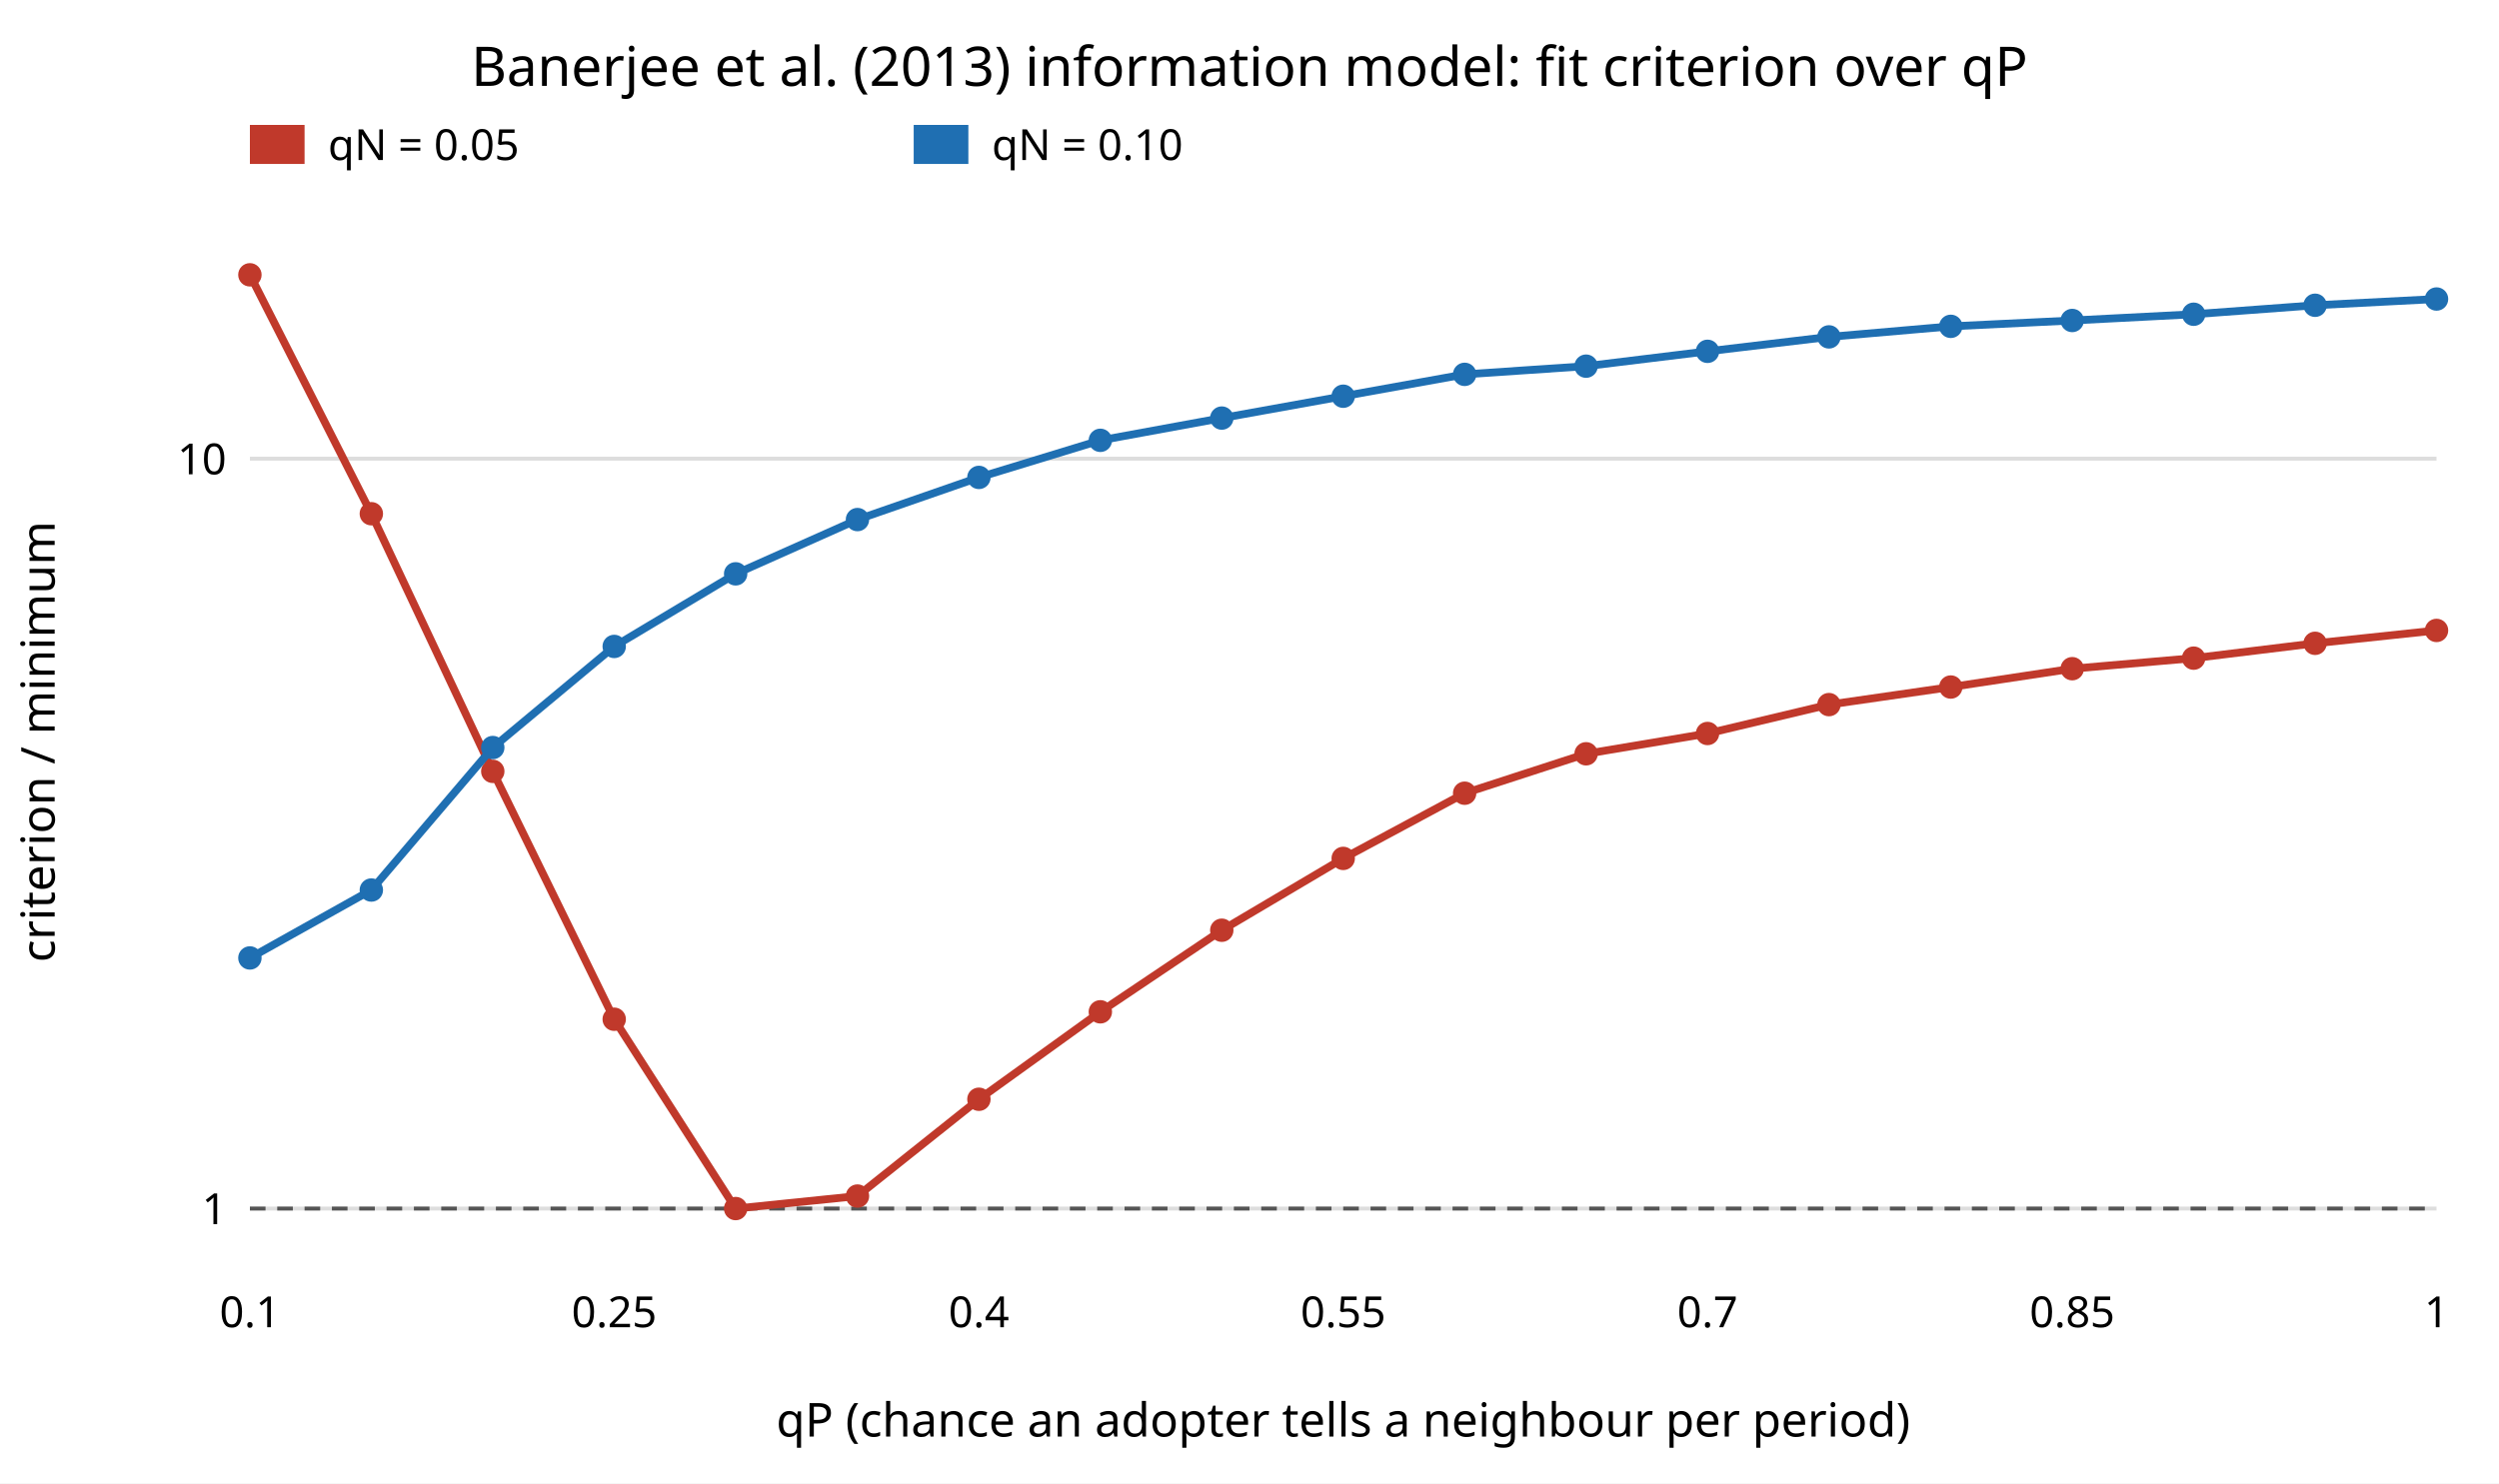
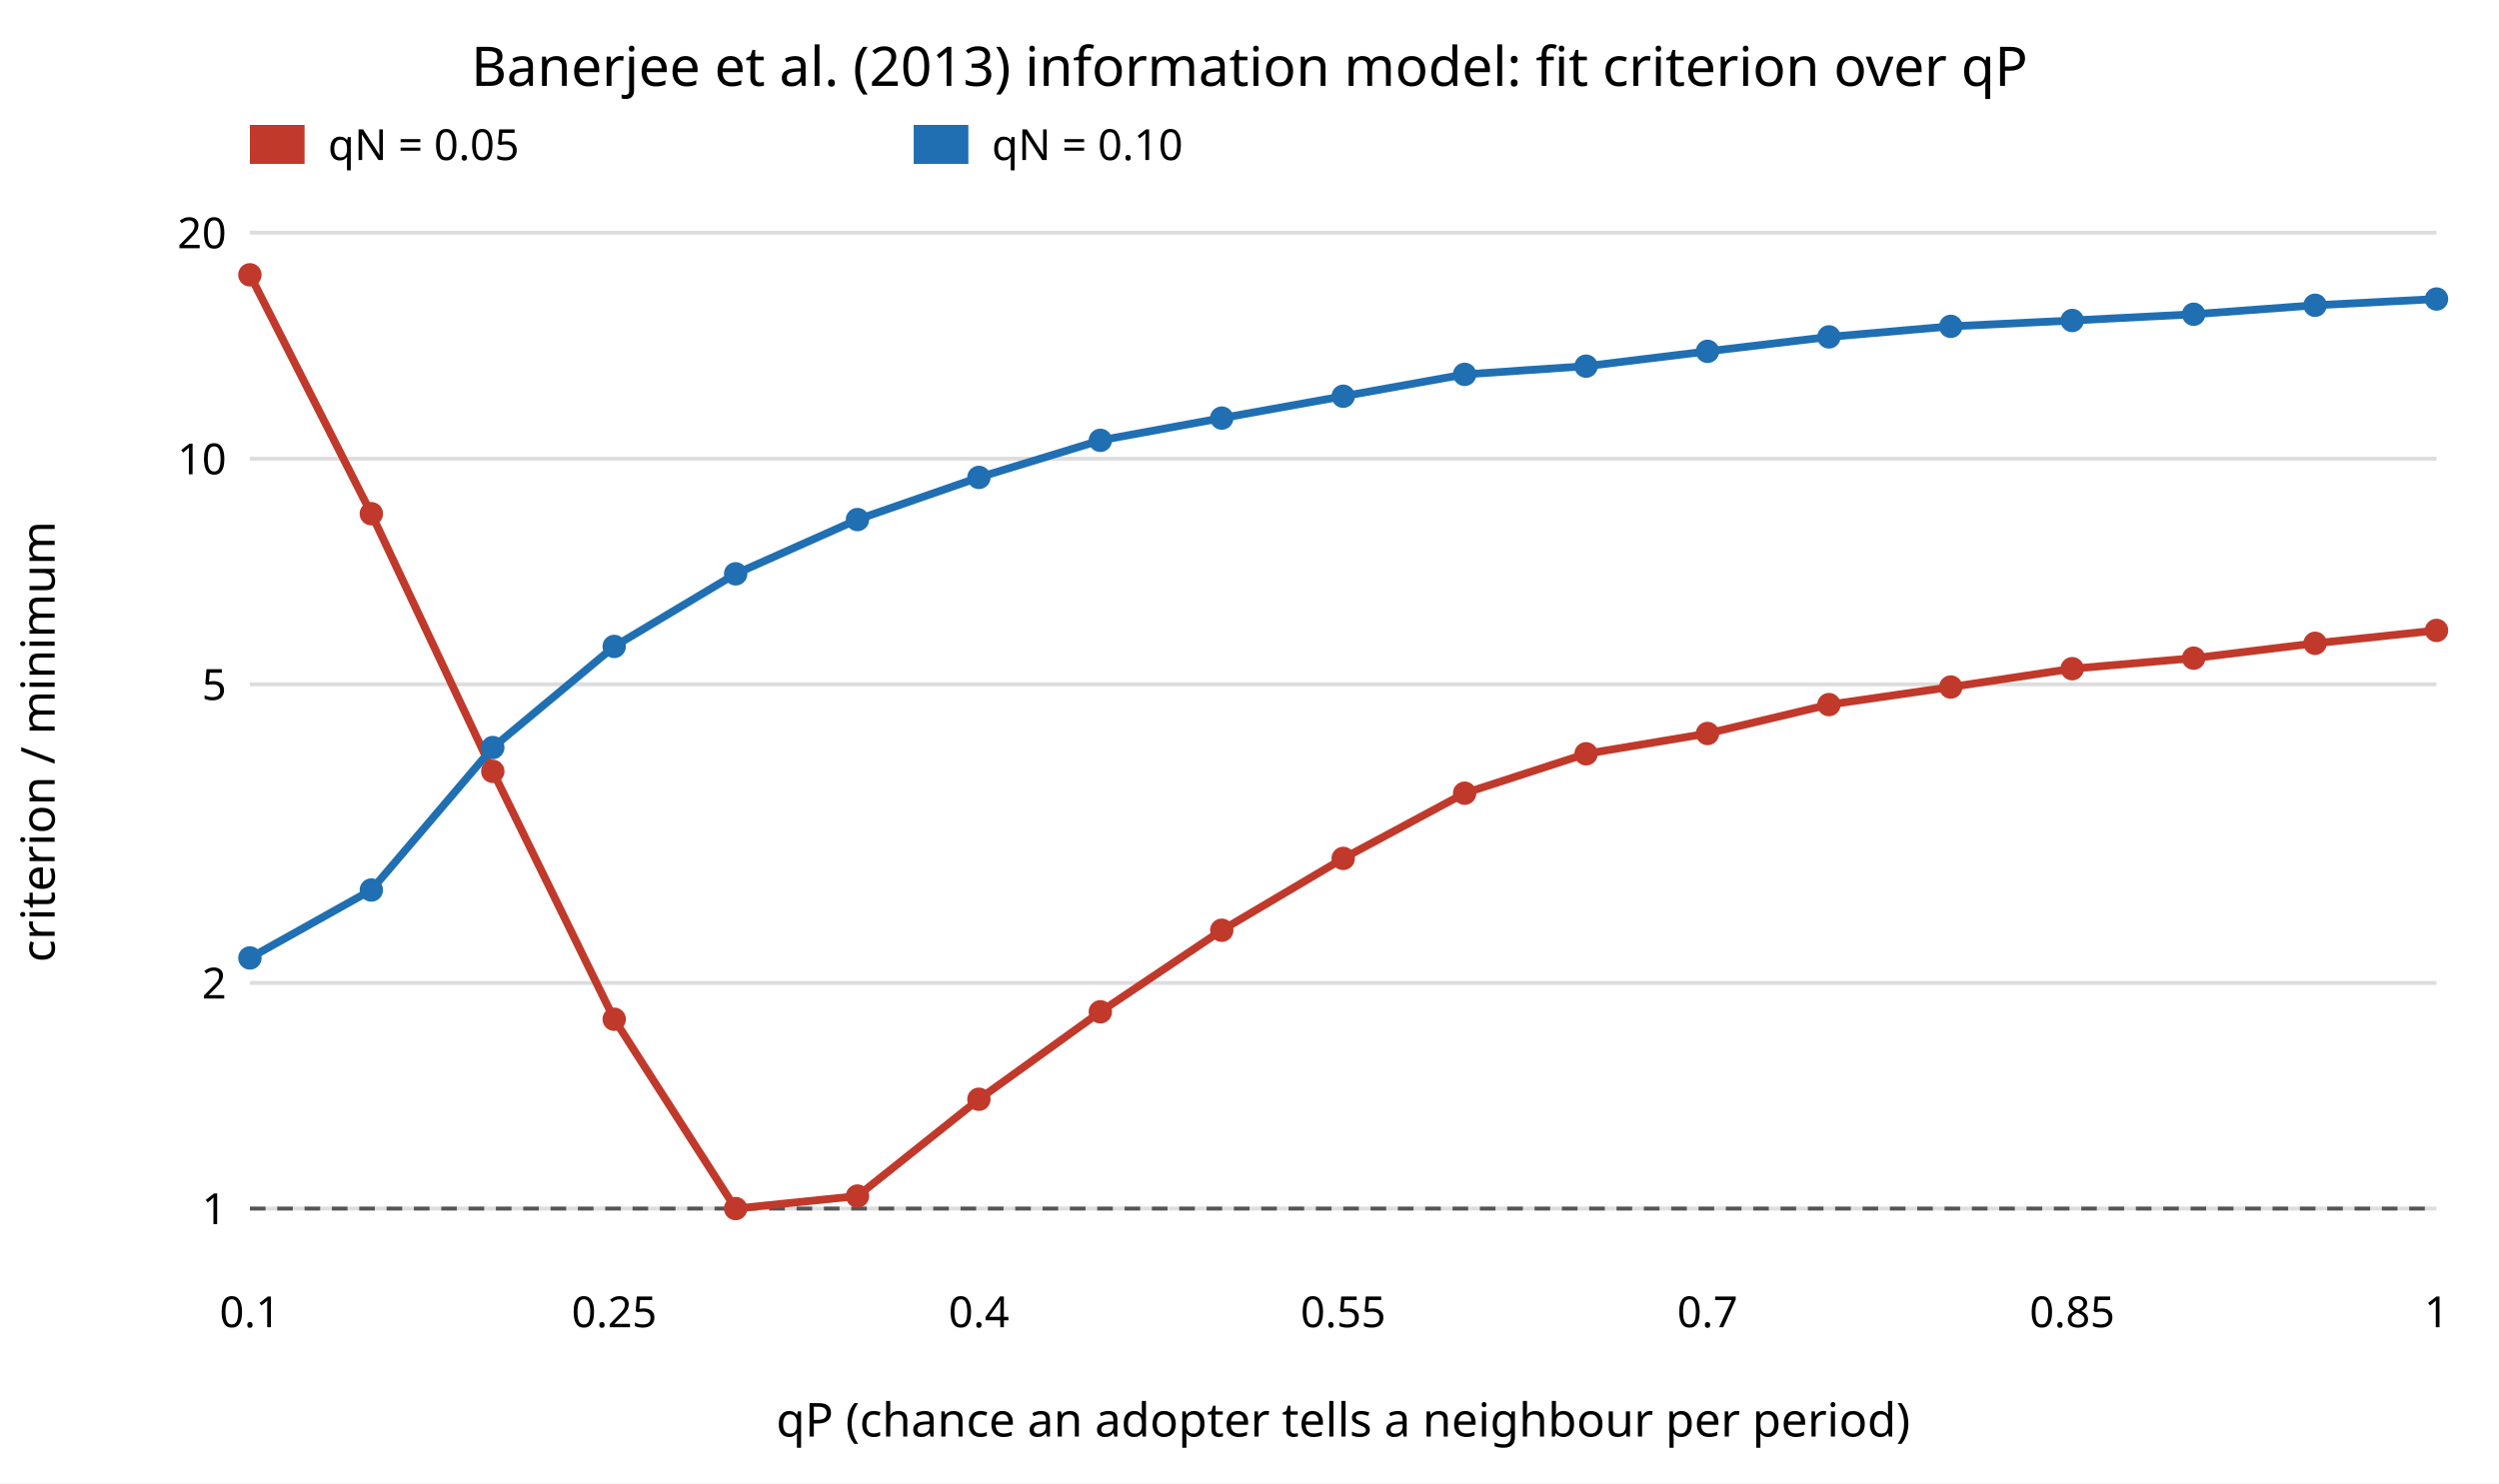
<svg xmlns="http://www.w3.org/2000/svg" viewBox="0 0 640 380" role="img" aria-label="Line plot of the moment criterion relative to its minimum against qP; at qN = 0.05 it bottoms out at qP 0.30 to 0.35 and is flat-ish from 0.25 to 0.45; at qN = 0.10, the published estimate, it is 2 to 16 times the minimum everywhere">
  <rect width="640" height="380" fill="#fff" />
  <text x="320.0" y="22" text-anchor="middle" font-family="sans-serif" font-size="14">Banerjee et al. (2013) information model: fit criterion over qP</text>
  <line x1="64" x2="624" y1="309.6" y2="309.6" stroke="#ddd" />
  <text x="58" y="313.6" text-anchor="end" font-family="sans-serif" font-size="11">1</text>
+   <line x1="64" x2="624" y1="251.8" y2="251.8" stroke="#ddd" />
+   <text x="58" y="255.8" text-anchor="end" font-family="sans-serif" font-size="11">2</text>
+   <line x1="64" x2="624" y1="175.3" y2="175.3" stroke="#ddd" />
+   <text x="58" y="179.3" text-anchor="end" font-family="sans-serif" font-size="11">5</text>
  <line x1="64" x2="624" y1="117.5" y2="117.5" stroke="#ddd" />
  <text x="58" y="121.5" text-anchor="end" font-family="sans-serif" font-size="11">10</text>
+   <line x1="64" x2="624" y1="59.6" y2="59.6" stroke="#ddd" />
+   <text x="58" y="63.6" text-anchor="end" font-family="sans-serif" font-size="11">20</text>
  <text x="64.0" y="340" text-anchor="middle" font-family="sans-serif" font-size="11">0.1</text>
  <text x="157.3" y="340" text-anchor="middle" font-family="sans-serif" font-size="11">0.25</text>
  <text x="250.7" y="340" text-anchor="middle" font-family="sans-serif" font-size="11">0.4</text>
  <text x="344.0" y="340" text-anchor="middle" font-family="sans-serif" font-size="11">0.55</text>
  <text x="437.3" y="340" text-anchor="middle" font-family="sans-serif" font-size="11">0.7</text>
  <text x="530.7" y="340" text-anchor="middle" font-family="sans-serif" font-size="11">0.85</text>
  <text x="624.0" y="340" text-anchor="middle" font-family="sans-serif" font-size="11">1</text>
  <text x="344.0" y="368" text-anchor="middle" font-family="sans-serif" font-size="12">qP (chance an adopter tells a neighbour per period)</text>
  <text x="14" y="190.0" text-anchor="middle" font-family="sans-serif" font-size="12" transform="rotate(-90 14 190.0)">criterion / minimum</text>
  <line x1="64" x2="624" y1="309.6" y2="309.6" stroke="#555" stroke-dasharray="4 3" />
  <polyline points="64.0,70.4 95.1,131.6 126.2,197.6 157.3,261.1 188.4,309.6 219.6,306.4 250.7,281.6 281.8,259.2 312.9,238.3 344.0,219.9 375.1,203.2 406.2,193.1 437.3,187.9 468.4,180.5 499.6,176.0 530.7,171.3 561.8,168.6 592.9,164.8 624.0,161.5" fill="none" stroke="#c0392b" stroke-width="2" />
  <circle cx="64.0" cy="70.4" r="3" fill="#c0392b" />
  <circle cx="95.1" cy="131.6" r="3" fill="#c0392b" />
  <circle cx="126.2" cy="197.6" r="3" fill="#c0392b" />
  <circle cx="157.3" cy="261.1" r="3" fill="#c0392b" />
  <circle cx="188.4" cy="309.6" r="3" fill="#c0392b" />
  <circle cx="219.6" cy="306.4" r="3" fill="#c0392b" />
  <circle cx="250.7" cy="281.6" r="3" fill="#c0392b" />
  <circle cx="281.8" cy="259.2" r="3" fill="#c0392b" />
  <circle cx="312.9" cy="238.3" r="3" fill="#c0392b" />
  <circle cx="344.0" cy="219.9" r="3" fill="#c0392b" />
  <circle cx="375.1" cy="203.2" r="3" fill="#c0392b" />
  <circle cx="406.2" cy="193.1" r="3" fill="#c0392b" />
  <circle cx="437.3" cy="187.9" r="3" fill="#c0392b" />
  <circle cx="468.4" cy="180.5" r="3" fill="#c0392b" />
  <circle cx="499.6" cy="176.0" r="3" fill="#c0392b" />
  <circle cx="530.7" cy="171.3" r="3" fill="#c0392b" />
  <circle cx="561.8" cy="168.6" r="3" fill="#c0392b" />
  <circle cx="592.9" cy="164.8" r="3" fill="#c0392b" />
  <circle cx="624.0" cy="161.5" r="3" fill="#c0392b" />
  <rect x="64" y="32" width="14" height="10" fill="#c0392b" />
  <text x="84" y="41" font-family="sans-serif" font-size="11">qN = 0.05</text>
  <polyline points="64.0,245.4 95.1,228.0 126.2,191.5 157.3,165.6 188.4,147.0 219.6,133.1 250.7,122.3 281.8,112.8 312.9,107.1 344.0,101.5 375.1,95.9 406.2,93.8 437.3,90.0 468.4,86.3 499.6,83.6 530.7,82.1 561.8,80.5 592.9,78.2 624.0,76.6" fill="none" stroke="#1f6fb2" stroke-width="2" />
  <circle cx="64.0" cy="245.4" r="3" fill="#1f6fb2" />
  <circle cx="95.1" cy="228.0" r="3" fill="#1f6fb2" />
  <circle cx="126.2" cy="191.5" r="3" fill="#1f6fb2" />
  <circle cx="157.3" cy="165.6" r="3" fill="#1f6fb2" />
  <circle cx="188.4" cy="147.0" r="3" fill="#1f6fb2" />
  <circle cx="219.6" cy="133.1" r="3" fill="#1f6fb2" />
  <circle cx="250.7" cy="122.3" r="3" fill="#1f6fb2" />
  <circle cx="281.8" cy="112.8" r="3" fill="#1f6fb2" />
  <circle cx="312.9" cy="107.1" r="3" fill="#1f6fb2" />
  <circle cx="344.0" cy="101.5" r="3" fill="#1f6fb2" />
  <circle cx="375.1" cy="95.9" r="3" fill="#1f6fb2" />
  <circle cx="406.2" cy="93.8" r="3" fill="#1f6fb2" />
  <circle cx="437.3" cy="90.0" r="3" fill="#1f6fb2" />
  <circle cx="468.4" cy="86.3" r="3" fill="#1f6fb2" />
  <circle cx="499.6" cy="83.6" r="3" fill="#1f6fb2" />
  <circle cx="530.7" cy="82.1" r="3" fill="#1f6fb2" />
  <circle cx="561.8" cy="80.5" r="3" fill="#1f6fb2" />
  <circle cx="592.9" cy="78.2" r="3" fill="#1f6fb2" />
  <circle cx="624.0" cy="76.6" r="3" fill="#1f6fb2" />
  <rect x="234" y="32" width="14" height="10" fill="#1f6fb2" />
  <text x="254" y="41" font-family="sans-serif" font-size="11">qN = 0.10</text>
</svg>
